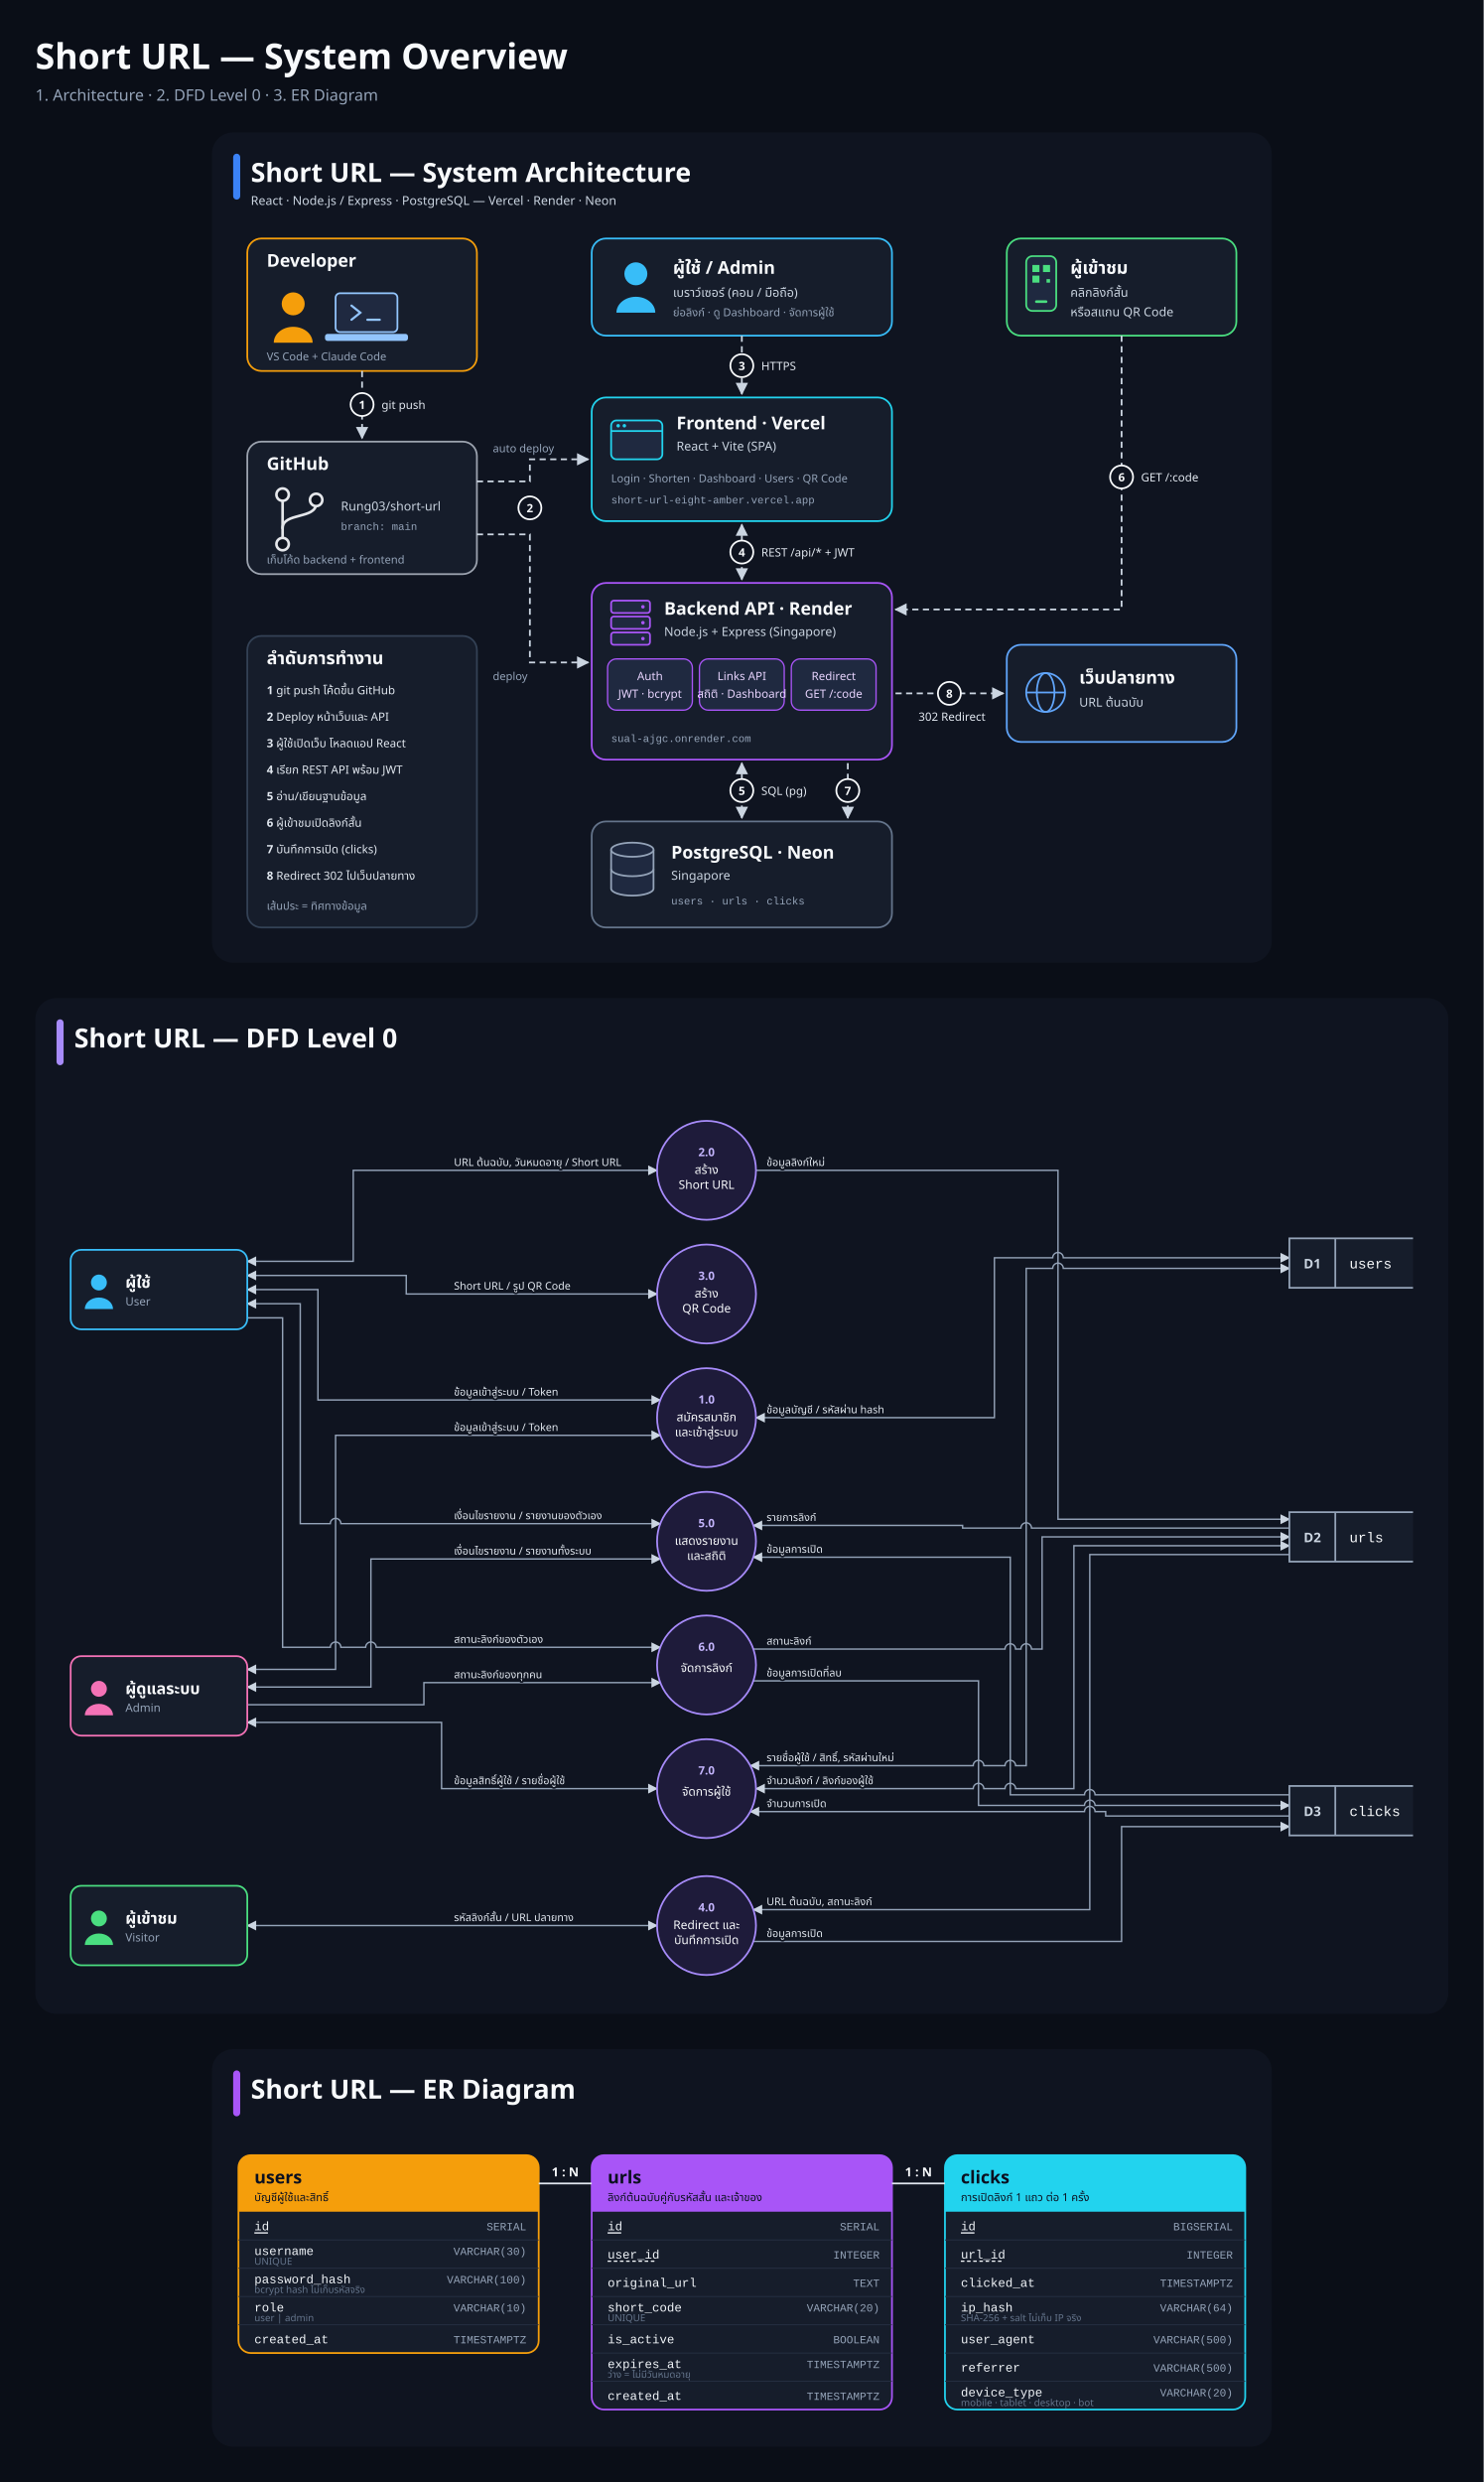
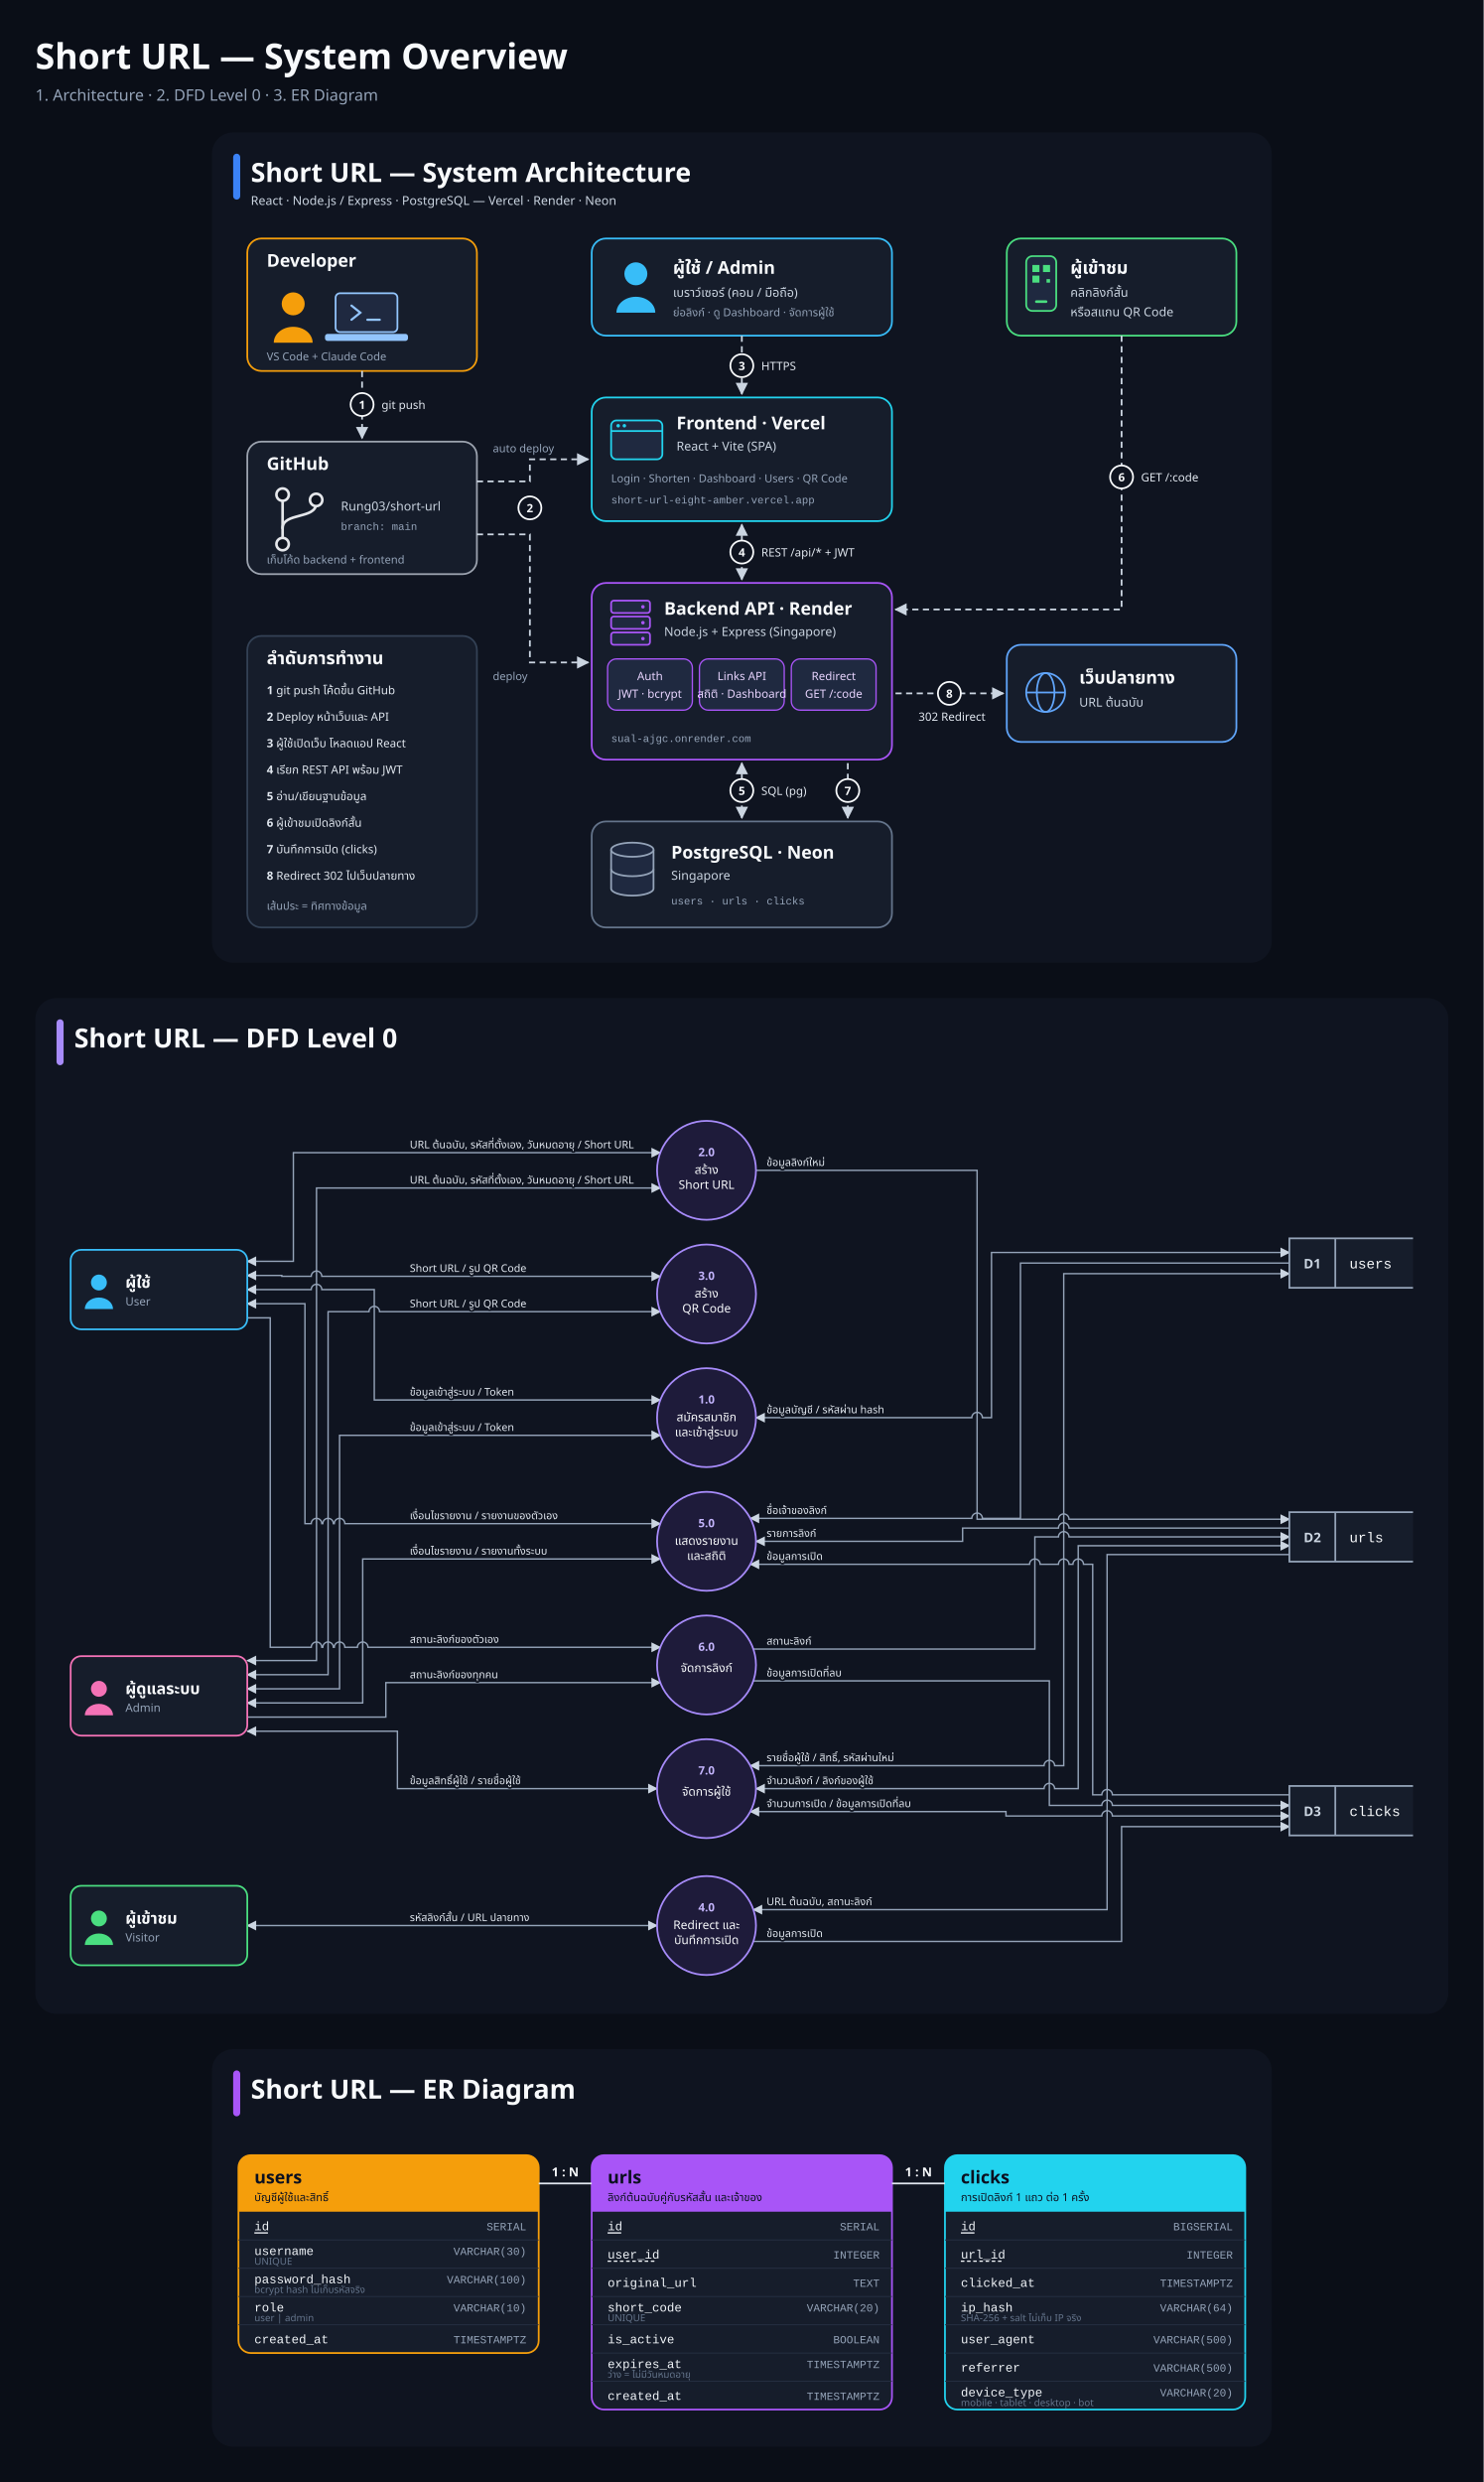
<svg xmlns="http://www.w3.org/2000/svg" viewBox="0 0 1680 2810" width="1680" height="2810" font-family="'Segoe UI', 'Noto Sans Thai', 'Leelawadee UI', Tahoma, sans-serif">
  <rect width="1680" height="2810" fill="#0a0e17" />
  <text x="40" y="78" fill="#f8fafc" font-size="40" font-weight="800">Short URL — System Overview</text>
  <text x="40" y="114" fill="#94a3b8" font-size="18">1. Architecture  ·  2. DFD Level 0  ·  3. ER Diagram</text>
  <svg x="240" y="150" width="1200" height="940" viewBox="0 0 1200 940">
    <defs>
      <marker id="arrow" viewBox="0 0 10 10" refX="9" refY="5" markerWidth="7" markerHeight="7" orient="auto-start-reverse">
        <path d="M0 0 L10 5 L0 10 z" fill="#cbd5e1" />
      </marker>
      <style>
      .panel { fill: #161d2b; stroke-width: 2; }
      .title { fill: #f8fafc; font-size: 20px; font-weight: 700; }
      .sub { fill: #cbd5e1; font-size: 14px; }
      .small { fill: #94a3b8; font-size: 12.5px; }
      .mono { fill: #94a3b8; font-size: 12px; font-family: Consolas, 'Courier New', monospace; }
      .flow { fill: none; stroke: #cbd5e1; stroke-width: 2; stroke-dasharray: 7 5; marker-end: url(#arrow); }
      .both { marker-start: url(#arrow); }
      .badge circle { fill: #0f1420; stroke: #f8fafc; stroke-width: 2; }
      .badge text { fill: #f8fafc; font-size: 13px; font-weight: 700; text-anchor: middle; }
      .flowlabel { fill: #e2e8f0; font-size: 13px; }
      .chip { fill: #1f2940; stroke: #a855f7; stroke-width: 1.5; }
      .chiptext { fill: #e9d5ff; font-size: 13px; text-anchor: middle; }
    </style>
    </defs>
    <rect width="1200" height="940" rx="24" fill="#0f1420" />
    <rect x="24" y="24" width="8" height="52" rx="4" fill="#3b82f6" />
    <text x="44" y="56" fill="#f8fafc" font-size="30" font-weight="800">Short URL — System Architecture</text>
    <text x="44" y="82" class="sub">React · Node.js / Express · PostgreSQL  —  Vercel · Render · Neon</text>
    <rect class="panel" x="40" y="120" width="260" height="150" rx="16" stroke="#f59e0b" />
    <text x="62" y="152" class="title">Developer</text>
    <circle cx="92" cy="194" r="13" fill="#f59e0b" />
    <path d="M70 238 a22 18 0 0 1 44 0 z" fill="#f59e0b" />
    <rect x="140" y="182" width="70" height="44" rx="5" fill="#1f2940" stroke="#93c5fd" stroke-width="2" />
    <path d="M158 196 l10 8 l-10 8 M176 212 h14" stroke="#93c5fd" stroke-width="2.5" fill="none" stroke-linecap="round" />
    <rect x="128" y="228" width="94" height="8" rx="3" fill="#93c5fd" />
    <text x="62" y="258" class="small">VS Code + Claude Code</text>
    <rect class="panel" x="40" y="350" width="260" height="150" rx="16" stroke="#9ca3af" />
    <text x="62" y="382" class="title">GitHub</text>
    <g stroke="#e5e7eb" stroke-width="3" fill="none" stroke-linecap="round">
      <line x1="80" y1="412" x2="80" y2="462" />
      <path d="M80 448 C80 430 118 438 118 420" />
    </g>
    <circle cx="80" cy="410" r="7" fill="#0f1420" stroke="#e5e7eb" stroke-width="3" />
    <circle cx="80" cy="466" r="7" fill="#0f1420" stroke="#e5e7eb" stroke-width="3" />
    <circle cx="118" cy="416" r="7" fill="#0f1420" stroke="#e5e7eb" stroke-width="3" />
    <text x="146" y="428" class="sub">Rung03/short-url</text>
    <text x="146" y="450" class="mono">branch: main</text>
    <text x="62" y="488" class="small">เก็บโค้ด backend + frontend</text>
    <rect class="panel" x="430" y="120" width="340" height="110" rx="16" stroke="#38bdf8" />
    <circle cx="480" cy="160" r="13" fill="#38bdf8" />
    <path d="M458 204 a22 18 0 0 1 44 0 z" fill="#38bdf8" />
    <text x="522" y="160" class="title">ผู้ใช้ / Admin</text>
    <text x="522" y="186" class="sub">เบราว์เซอร์ (คอม / มือถือ)</text>
    <text x="522" y="208" class="small">ย่อลิงก์ · ดู Dashboard · จัดการผู้ใช้</text>
    <rect class="panel" x="430" y="300" width="340" height="140" rx="16" stroke="#22d3ee" />
    <rect x="452" y="326" width="58" height="44" rx="6" fill="#1f2940" stroke="#22d3ee" stroke-width="2" />
    <line x1="452" y1="338" x2="510" y2="338" stroke="#22d3ee" stroke-width="2" />
    <circle cx="460" cy="332" r="2" fill="#22d3ee" />
    <circle cx="467" cy="332" r="2" fill="#22d3ee" />
    <text x="526" y="336" class="title">Frontend · Vercel</text>
    <text x="526" y="360" class="sub">React + Vite (SPA)</text>
    <text x="452" y="396" class="small">Login · Shorten · Dashboard · Users · QR Code</text>
    <text x="452" y="420" class="mono">short-url-eight-amber.vercel.app</text>
    <rect class="panel" x="430" y="510" width="340" height="200" rx="16" stroke="#a855f7" />
    <g fill="#1f2940" stroke="#a855f7" stroke-width="2">
      <rect x="452" y="530" width="44" height="14" rx="3" />
      <rect x="452" y="548" width="44" height="14" rx="3" />
      <rect x="452" y="566" width="44" height="14" rx="3" />
    </g>
    <circle cx="488" cy="537" r="2" fill="#a855f7" />
    <circle cx="488" cy="555" r="2" fill="#a855f7" />
    <circle cx="488" cy="573" r="2" fill="#a855f7" />
    <text x="512" y="546" class="title">Backend API · Render</text>
    <text x="512" y="570" class="sub">Node.js + Express (Singapore)</text>
    <rect class="chip" x="448" y="596" width="96" height="58" rx="10" />
    <text class="chiptext" x="496" y="620">Auth</text>
    <text class="chiptext" x="496" y="640" font-size="11.5">JWT · bcrypt</text>
    <rect class="chip" x="552" y="596" width="96" height="58" rx="10" />
    <text class="chiptext" x="600" y="620">Links API</text>
    <text class="chiptext" x="600" y="640" font-size="11.5">สถิติ · Dashboard</text>
    <rect class="chip" x="656" y="596" width="96" height="58" rx="10" />
    <text class="chiptext" x="704" y="620">Redirect</text>
    <text class="chiptext" x="704" y="640" font-size="11.5">GET /:code</text>
    <text x="452" y="690" class="mono">sual-ajgc.onrender.com</text>
    <rect class="panel" x="430" y="780" width="340" height="120" rx="16" stroke="#64748b" />
    <path d="M452 812 v44 a24 8 0 0 0 48 0 v-44" fill="#1f2940" stroke="#94a3b8" stroke-width="2" />
    <ellipse cx="476" cy="812" rx="24" ry="8" fill="#1f2940" stroke="#94a3b8" stroke-width="2" />
    <path d="M452 834 a24 8 0 0 0 48 0" fill="none" stroke="#94a3b8" stroke-width="2" />
    <text x="520" y="822" class="title">PostgreSQL · Neon</text>
    <text x="520" y="846" class="sub">Singapore</text>
    <text x="520" y="874" class="mono">users · urls · clicks</text>
    <rect class="panel" x="900" y="120" width="260" height="110" rx="16" stroke="#4ade80" />
    <rect x="922" y="140" width="34" height="62" rx="7" fill="#1f2940" stroke="#4ade80" stroke-width="2" />
    <g fill="#4ade80">
      <rect x="929" y="150" width="8" height="8" />
      <rect x="941" y="150" width="8" height="8" />
      <rect x="929" y="162" width="8" height="8" />
      <rect x="945" y="166" width="4" height="4" />
    </g>
    <rect x="932" y="190" width="14" height="3" rx="1.5" fill="#4ade80" />
    <text x="972" y="160" class="title">ผู้เข้าชม</text>
    <text x="972" y="186" class="sub">คลิกลิงก์สั้น</text>
    <text x="972" y="208" class="sub">หรือสแกน QR Code</text>
    <rect class="panel" x="900" y="580" width="260" height="110" rx="16" stroke="#60a5fa" />
    <g fill="none" stroke="#60a5fa" stroke-width="2">
      <circle cx="944" cy="634" r="22" />
      <ellipse cx="944" cy="634" rx="10" ry="22" />
      <line x1="922" y1="634" x2="966" y2="634" />
    </g>
    <text x="982" y="624" class="title">เว็บปลายทาง</text>
    <text x="982" y="650" class="sub">URL ต้นฉบับ</text>
    <rect class="panel" x="40" y="570" width="260" height="330" rx="16" stroke="#334155" />
    <text x="62" y="602" class="title">ลำดับการทำงาน</text>
    <g class="flowlabel">
      <text x="62" y="636">
        <tspan font-weight="700">1</tspan>  git push โค้ดขึ้น GitHub</text>
      <text x="62" y="666">
        <tspan font-weight="700">2</tspan>  Deploy หน้าเว็บและ API</text>
      <text x="62" y="696">
        <tspan font-weight="700">3</tspan>  ผู้ใช้เปิดเว็บ โหลดแอป React</text>
      <text x="62" y="726">
        <tspan font-weight="700">4</tspan>  เรียก REST API พร้อม JWT</text>
      <text x="62" y="756">
        <tspan font-weight="700">5</tspan>  อ่าน/เขียนฐานข้อมูล</text>
      <text x="62" y="786">
        <tspan font-weight="700">6</tspan>  ผู้เข้าชมเปิดลิงก์สั้น</text>
      <text x="62" y="816">
        <tspan font-weight="700">7</tspan>  บันทึกการเปิด (clicks)</text>
      <text x="62" y="846">
        <tspan font-weight="700">8</tspan>  Redirect 302 ไปเว็บปลายทาง</text>
    </g>
    <text x="62" y="880" class="small">เส้นประ = ทิศทางข้อมูล</text>
    <path class="flow" d="M170 270 V346" />
    <g class="badge">
      <circle cx="170" cy="308" r="13" />
      <text x="170" y="313">1</text>
    </g>
    <text x="192" y="313" class="flowlabel">git push</text>
    <path class="flow" d="M300 395 H360 V370 H426" />
    <path class="flow" d="M300 455 H360 V600 H426" />
    <g class="badge">
      <circle cx="360" cy="425" r="13" />
      <text x="360" y="430">2</text>
    </g>
    <text x="318" y="362" class="small">auto deploy</text>
    <text x="318" y="620" class="small">deploy</text>
    <path class="flow" d="M600 230 V296" />
    <g class="badge">
      <circle cx="600" cy="264" r="13" />
      <text x="600" y="269">3</text>
    </g>
    <text x="622" y="269" class="flowlabel">HTTPS</text>
    <path class="flow both" d="M600 444 V506" />
    <g class="badge">
      <circle cx="600" cy="475" r="13" />
      <text x="600" y="480">4</text>
    </g>
    <text x="622" y="480" class="flowlabel">REST /api/* + JWT</text>
    <path class="flow both" d="M600 714 V776" />
    <g class="badge">
      <circle cx="600" cy="745" r="13" />
      <text x="600" y="750">5</text>
    </g>
    <text x="622" y="750" class="flowlabel">SQL (pg)</text>
    <path class="flow" d="M1030 230 V540 H774" />
    <g class="badge">
      <circle cx="1030" cy="390" r="13" />
      <text x="1030" y="395">6</text>
    </g>
    <text x="1052" y="395" class="flowlabel">GET /:code</text>
    <path class="flow" d="M720 714 V776" />
    <g class="badge">
      <circle cx="720" cy="745" r="13" />
      <text x="720" y="750">7</text>
    </g>
    <path class="flow" d="M774 635 H896" />
    <g class="badge">
      <circle cx="835" cy="635" r="13" />
      <text x="835" y="640">8</text>
    </g>
    <text x="800" y="666" class="flowlabel">302 Redirect</text>
  </svg>
  <svg x="40" y="1130" width="1600" height="1150" viewBox="0 0 1600 1150">
    <defs>
      <marker id="dfdArrow" viewBox="0 0 10 10" refX="9" refY="5" markerWidth="7" markerHeight="7" orient="auto-start-reverse">
        <path d="M0 0 L10 5 L0 10 z" fill="#cbd5e1" />
      </marker>
      <style>
      .ext { fill: #161d2b; stroke-width: 2; }
      .et { fill: #f8fafc; font-size: 18px; font-weight: 700; }
      .es { fill: #94a3b8; font-size: 13px; }
      .proc { fill: #1e1b3a; stroke: #a78bfa; stroke-width: 2; }
      .pn { fill: #c4b5fd; font-size: 13px; font-weight: 700; text-anchor: middle; }
      .pt { fill: #f8fafc; font-size: 13.5px; text-anchor: middle; }
      .st { fill: none; stroke: #94a3b8; stroke-width: 2; }
      .sid { fill: #cbd5e1; font-size: 15px; font-weight: 700; text-anchor: middle; }
      .sn { fill: #f8fafc; font-size: 16px; font-family: Consolas, 'Courier New', monospace; }
      .f { fill: none; stroke: #94a3b8; stroke-width: 1.6; stroke-linejoin: miter; marker-end: url(#dfdArrow); }
      .fb { marker-start: url(#dfdArrow); }
      .fl { fill: #e2e8f0; font-size: 12px; text-anchor: start; paint-order: stroke; stroke: #0f1420; stroke-width: 4px; stroke-linejoin: round; }
    </style>
    </defs>
    <rect width="1600" height="1150" rx="24" fill="#0f1420" />
    <rect x="24" y="24" width="8" height="52" rx="4" fill="#a78bfa" />
    <text x="44" y="56" fill="#f8fafc" font-size="30" font-weight="800">Short URL — DFD Level 0</text>
-     <path class="f fb" d="M240.0 298 H360.0 V195 H704.0" />
-     <path class="f fb" d="M240.0 314 H420.0 V335 H704.0" />
-     <path class="f fb" d="M240.0 330 H320.0 V455 H707.7" />
-     <path class="f fb" d="M240.0 346 H300.0 V595 H334.0 A6 6 0 0 1 346.0 595 H707.7" />
-     <path class="f" d="M240.0 362 H280.0 V735 H334.0 A6 6 0 0 1 346.0 735 H374.0 A6 6 0 0 1 386.0 735 H707.7" />
-     <path class="f fb" d="M240.0 760 H340.0 V495 H707.7" />
-     <path class="f fb" d="M240.0 780 H380.0 V635 H707.7" />
-     <path class="f" d="M240.0 800 H440.0 V775 H707.7" />
-     <path class="f fb" d="M240.0 820 H460.0 V895 H704.0" />
-     <path class="f fb" d="M240.0 1050 H400.0 H704.0" />
-     <path class="f" d="M816.0 195 H1158.0 V590 H1420.0" />
-     <path class="f" d="M1420.0 600 H1128.0 A6 6 0 0 0 1116.0 600 H1050.0 V597 H813.0" />
-     <path class="f" d="M813.0 737 H1098.0 A6 6 0 0 1 1110.0 737 H1116.0 A6 6 0 0 1 1128.0 737 H1140.0 V610 H1420.0" />
-     <path class="f fb" d="M816.0 895 H1062.0 A6 6 0 0 1 1074.0 895 H1098.0 A6 6 0 0 1 1110.0 895 H1176.0 V620 H1420.0" />
-     <path class="f" d="M1420.0 630 H1194.0 V1032 H813.0" />
-     <path class="f fb" d="M816.0 475 H1086.0 V294 H1152.0 A6 6 0 0 1 1164.0 294 H1420.0" />
-     <path class="f fb" d="M809.6 869 H1062.0 A6 6 0 0 1 1074.0 869 H1098.0 A6 6 0 0 1 1110.0 869 H1122.0 V306 H1152.0 A6 6 0 0 1 1164.0 306 H1420.0" />
-     <path class="f" d="M1420.0 902 H1200.0 A6 6 0 0 0 1188.0 902 H1104.0 V633 H813.0" />
-     <path class="f" d="M813.0 773 H1068.0 V914 H1188.0 A6 6 0 0 1 1200.0 914 H1420.0" />
-     <path class="f" d="M1420.0 926 H1212.0 V921 H1200.0 A6 6 0 0 0 1188.0 921 H809.6" />
+     <path class="f fb" d="M240.0 298 H292.2 V175 H707.7" />
+     <path class="f fb" d="M240.0 314 H279.1 V315 H312.4 A6 6 0 0 1 324.4 315 H707.7" />
+     <path class="f fb" d="M240.0 330 H312.4 A6 6 0 0 1 324.4 330 H383.8 V455 H707.7" />
+     <path class="f fb" d="M240.0 346 H305.3 V595 H312.4 A6 6 0 0 1 324.4 595 H325.5 A6 6 0 0 1 337.5 595 H338.5 A6 6 0 0 1 350.5 595 H707.7" />
+     <path class="f" d="M240.0 362 H266.0 V735 H312.4 A6 6 0 0 1 324.4 735 H325.5 A6 6 0 0 1 337.5 735 H338.5 A6 6 0 0 1 350.5 735 H364.7 A6 6 0 0 1 376.7 735 H707.7" />
+     <path class="f fb" d="M240.0 750 H318.4 V215 H707.7" />
+     <path class="f fb" d="M240.0 766 H331.5 V355 H377.8 A6 6 0 0 1 389.8 355 H707.7" />
+     <path class="f fb" d="M240.0 782 H344.5 V495 H707.7" />
+     <path class="f fb" d="M240.0 798 H370.7 V635 H707.7" />
+     <path class="f" d="M240.0 814 H396.9 V775 H707.7" />
+     <path class="f fb" d="M240.0 830 H410.0 V895 H704.0" />
+     <path class="f fb" d="M240.0 1050 H357.6 H704.0" />
+     <path class="f" d="M816.0 195 H1066.4 V590 H1158.5 A6 6 0 0 1 1170.5 590 H1420.0" />
+     <path class="f" d="M1420.0 600 H1170.5 A6 6 0 0 0 1158.5 600 H1050.0 V615 H816.0" />
+     <path class="f" d="M813.0 737 H1131.8 V610 H1158.5 A6 6 0 0 1 1170.5 610 H1420.0" />
+     <path class="f fb" d="M816.0 895 H1142.2 A6 6 0 0 1 1154.2 895 H1180.9 V620 H1420.0" />
+     <path class="f" d="M1420.0 630 H1213.6 V1032 H813.0" />
+     <path class="f fb" d="M816.0 475 H1060.4 A6 6 0 0 1 1072.4 475 H1082.7 V288 H1420.0" />
+     <path class="f" d="M1420.0 300 H1115.5 V589 H1072.4 A6 6 0 0 0 1060.4 589 H809.6" />
+     <path class="f fb" d="M809.6 869 H1142.2 A6 6 0 0 1 1154.2 869 H1164.5 V312 H1420.0" />
+     <path class="f" d="M1420.0 902 H1219.6 A6 6 0 0 0 1207.6 902 H1197.3 V641 H1186.9 A6 6 0 0 0 1174.9 641 H1170.5 A6 6 0 0 0 1158.5 641 H1137.8 A6 6 0 0 0 1125.8 641 H809.6" />
+     <path class="f" d="M813.0 773 H1148.2 V914 H1207.6 A6 6 0 0 1 1219.6 914 H1420.0" />
+     <path class="f fb" d="M809.6 921 H1099.1 V926 H1207.6 A6 6 0 0 1 1219.6 926 H1420.0" />
    <path class="f" d="M813.0 1068 H1230.0 V938 H1420.0" />
-     <text class="fl" x="474" y="190.0">URL ต้นฉบับ, วันหมดอายุ / Short URL</text>
-     <text class="fl" x="474" y="330.0">Short URL / รูป QR Code</text>
-     <text class="fl" x="474" y="450.0">ข้อมูลเข้าสู่ระบบ / Token</text>
-     <text class="fl" x="474" y="590.0">เงื่อนไขรายงาน / รายงานของตัวเอง</text>
-     <text class="fl" x="474" y="730.0">สถานะลิงก์ของตัวเอง</text>
-     <text class="fl" x="474" y="490.0">ข้อมูลเข้าสู่ระบบ / Token</text>
-     <text class="fl" x="474" y="630.0">เงื่อนไขรายงาน / รายงานทั้งระบบ</text>
-     <text class="fl" x="474" y="770.0">สถานะลิงก์ของทุกคน</text>
-     <text class="fl" x="474" y="890.0">ข้อมูลสิทธิ์ผู้ใช้ / รายชื่อผู้ใช้</text>
-     <text class="fl" x="474" y="1045.0">รหัสลิงก์สั้น / URL ปลายทาง</text>
+     <text class="fl" x="424" y="170.0">URL ต้นฉบับ, รหัสที่ตั้งเอง, วันหมดอายุ / Short URL</text>
+     <text class="fl" x="424" y="310.0">Short URL / รูป QR Code</text>
+     <text class="fl" x="424" y="450.0">ข้อมูลเข้าสู่ระบบ / Token</text>
+     <text class="fl" x="424" y="590.0">เงื่อนไขรายงาน / รายงานของตัวเอง</text>
+     <text class="fl" x="424" y="730.0">สถานะลิงก์ของตัวเอง</text>
+     <text class="fl" x="424" y="210.0">URL ต้นฉบับ, รหัสที่ตั้งเอง, วันหมดอายุ / Short URL</text>
+     <text class="fl" x="424" y="350.0">Short URL / รูป QR Code</text>
+     <text class="fl" x="424" y="490.0">ข้อมูลเข้าสู่ระบบ / Token</text>
+     <text class="fl" x="424" y="630.0">เงื่อนไขรายงาน / รายงานทั้งระบบ</text>
+     <text class="fl" x="424" y="770.0">สถานะลิงก์ของทุกคน</text>
+     <text class="fl" x="424" y="890.0">ข้อมูลสิทธิ์ผู้ใช้ / รายชื่อผู้ใช้</text>
+     <text class="fl" x="424" y="1045.0">รหัสลิงก์สั้น / URL ปลายทาง</text>
    <text class="fl" x="828" y="190.0">ข้อมูลลิงก์ใหม่</text>
-     <text class="fl" x="828" y="592.0">รายการลิงก์</text>
+     <text class="fl" x="828" y="610.0">รายการลิงก์</text>
    <text class="fl" x="828" y="732.0">สถานะลิงก์</text>
    <text class="fl" x="828" y="890.0">จำนวนลิงก์ / ลิงก์ของผู้ใช้</text>
    <text class="fl" x="828" y="1027.0">URL ต้นฉบับ, สถานะลิงก์</text>
    <text class="fl" x="828" y="470.0">ข้อมูลบัญชี / รหัสผ่าน hash</text>
+     <text class="fl" x="828" y="584.0">ชื่อเจ้าของลิงก์</text>
    <text class="fl" x="828" y="864.0">รายชื่อผู้ใช้ / สิทธิ์, รหัสผ่านใหม่</text>
-     <text class="fl" x="828" y="628.0">ข้อมูลการเปิด</text>
+     <text class="fl" x="828" y="636.0">ข้อมูลการเปิด</text>
    <text class="fl" x="828" y="768.0">ข้อมูลการเปิดที่ลบ</text>
-     <text class="fl" x="828" y="916.0">จำนวนการเปิด</text>
+     <text class="fl" x="828" y="916.0">จำนวนการเปิด / ข้อมูลการเปิดที่ลบ</text>
    <text class="fl" x="828" y="1063.0">ข้อมูลการเปิด</text>
    <rect class="ext" x="40" y="285" width="200" height="90" rx="12" stroke="#38bdf8" />
    <circle cx="72" cy="322" r="9" fill="#38bdf8" />
    <path d="M56 352 a16 13 0 0 1 32 0 z" fill="#38bdf8" />
    <text class="et" x="102" y="328">ผู้ใช้</text>
    <text class="es" x="102" y="348">User</text>
    <rect class="ext" x="40" y="745" width="200" height="90" rx="12" stroke="#f472b6" />
    <circle cx="72" cy="782" r="9" fill="#f472b6" />
    <path d="M56 812 a16 13 0 0 1 32 0 z" fill="#f472b6" />
    <text class="et" x="102" y="788">ผู้ดูแลระบบ</text>
    <text class="es" x="102" y="808">Admin</text>
    <rect class="ext" x="40" y="1005" width="200" height="90" rx="12" stroke="#4ade80" />
    <circle cx="72" cy="1042" r="9" fill="#4ade80" />
    <path d="M56 1072 a16 13 0 0 1 32 0 z" fill="#4ade80" />
    <text class="et" x="102" y="1048">ผู้เข้าชม</text>
    <text class="es" x="102" y="1068">Visitor</text>
    <circle class="proc" cx="760" cy="195" r="56" />
    <text class="pn" x="760" y="179">2.0</text>
    <text class="pt" x="760" y="199">สร้าง</text>
    <text class="pt" x="760" y="216">Short URL</text>
    <circle class="proc" cx="760" cy="335" r="56" />
    <text class="pn" x="760" y="319">3.0</text>
    <text class="pt" x="760" y="339">สร้าง</text>
    <text class="pt" x="760" y="356">QR Code</text>
    <circle class="proc" cx="760" cy="475" r="56" />
    <text class="pn" x="760" y="459">1.0</text>
    <text class="pt" x="760" y="479">สมัครสมาชิก</text>
    <text class="pt" x="760" y="496">และเข้าสู่ระบบ</text>
    <circle class="proc" cx="760" cy="615" r="56" />
    <text class="pn" x="760" y="599">5.0</text>
    <text class="pt" x="760" y="619">แสดงรายงาน</text>
    <text class="pt" x="760" y="636">และสถิติ</text>
    <circle class="proc" cx="760" cy="755" r="56" />
    <text class="pn" x="760" y="739">6.0</text>
    <text class="pt" x="760" y="763">จัดการลิงก์</text>
    <circle class="proc" cx="760" cy="895" r="56" />
    <text class="pn" x="760" y="879">7.0</text>
    <text class="pt" x="760" y="903">จัดการผู้ใช้</text>
    <circle class="proc" cx="760" cy="1050" r="56" />
    <text class="pn" x="760" y="1034">4.0</text>
    <text class="pt" x="760" y="1054">Redirect และ</text>
    <text class="pt" x="760" y="1071">บันทึกการเปิด</text>
    <rect x="1420" y="582" width="140" height="56" fill="#161d2b" />
    <path class="st" d="M1560 582 H1420 V638 H1560" />
    <line class="st" x1="1472" y1="582" x2="1472" y2="638" />
    <text class="sid" x="1446" y="616">D2</text>
    <text class="sn" x="1488" y="616">urls</text>
    <rect x="1420" y="272" width="140" height="56" fill="#161d2b" />
    <path class="st" d="M1560 272 H1420 V328 H1560" />
    <line class="st" x1="1472" y1="272" x2="1472" y2="328" />
    <text class="sid" x="1446" y="306">D1</text>
    <text class="sn" x="1488" y="306">users</text>
    <rect x="1420" y="892" width="140" height="56" fill="#161d2b" />
    <path class="st" d="M1560 892 H1420 V948 H1560" />
    <line class="st" x1="1472" y1="892" x2="1472" y2="948" />
    <text class="sid" x="1446" y="926">D3</text>
    <text class="sn" x="1488" y="926">clicks</text>
  </svg>
  <svg x="240" y="2320" width="1200" height="450" viewBox="0 0 1200 450">
    <defs>
      <style>
      .card { fill: #161d2b; stroke-width: 2; }
      .tname { fill: #0b1020; font-size: 20px; font-weight: 800; }
      .tdesc { fill: #0b1020; font-size: 12.5px; }
      .col { fill: #f1f5f9; font-size: 14px; font-family: Consolas, 'Courier New', monospace; }
      .type { fill: #94a3b8; font-size: 12.5px; font-family: Consolas, 'Courier New', monospace; text-anchor: end; }
      .note { fill: #64748b; font-size: 11px; }
      .row { stroke: #263043; stroke-width: 1; }
      .pk { stroke: #f1f5f9; stroke-width: 1.5; }
      .fk { stroke: #f1f5f9; stroke-width: 1.5; stroke-dasharray: 4 3; }
      .rel { fill: none; stroke: #e2e8f0; stroke-width: 2; }
      .rellabel { fill: #f8fafc; font-size: 14px; font-weight: 700; text-anchor: middle; }
    </style>
    </defs>
    <rect width="1200" height="450" rx="24" fill="#0f1420" />
    <rect x="24" y="24" width="8" height="52" rx="4" fill="#a855f7" />
    <text x="44" y="56" fill="#f8fafc" font-size="30" font-weight="800">Short URL — ER Diagram</text>
    <rect class="card" x="30" y="120" width="340" height="224" rx="14" stroke="#f59e0b" />
    <path d="M30 134 a14 14 0 0 1 14 -14 h312 a14 14 0 0 1 14 14 v50 h-340 z" fill="#f59e0b" />
    <text class="tname" x="48" y="152">users</text>
    <text class="tdesc" x="48" y="172">บัญชีผู้ใช้และสิทธิ์</text>
    <text class="col" x="48" y="205">id</text>
    <text class="type" x="356" y="205">SERIAL</text>
    <line class="pk" x1="48" y1="208" x2="63.4" y2="208" />
    <line class="row" x1="30" y1="216" x2="370" y2="216" />
    <text class="col" x="48" y="233">username</text>
    <text class="type" x="356" y="233">VARCHAR(30)</text>
    <text class="note" x="48" y="244">UNIQUE</text>
    <line class="row" x1="30" y1="248" x2="370" y2="248" />
    <text class="col" x="48" y="265">password_hash</text>
    <text class="type" x="356" y="265">VARCHAR(100)</text>
    <text class="note" x="48" y="276">bcrypt hash ไม่เก็บรหัสจริง</text>
    <line class="row" x1="30" y1="280" x2="370" y2="280" />
    <text class="col" x="48" y="297">role</text>
    <text class="type" x="356" y="297">VARCHAR(10)</text>
    <text class="note" x="48" y="308">user | admin</text>
    <line class="row" x1="30" y1="312" x2="370" y2="312" />
    <text class="col" x="48" y="333">created_at</text>
    <text class="type" x="356" y="333">TIMESTAMPTZ</text>
    <rect class="card" x="430" y="120" width="340" height="288" rx="14" stroke="#a855f7" />
    <path d="M430 134 a14 14 0 0 1 14 -14 h312 a14 14 0 0 1 14 14 v50 h-340 z" fill="#a855f7" />
    <text class="tname" x="448" y="152">urls</text>
    <text class="tdesc" x="448" y="172">ลิงก์ต้นฉบับคู่กับรหัสสั้น และเจ้าของ</text>
    <text class="col" x="448" y="205">id</text>
    <text class="type" x="756" y="205">SERIAL</text>
    <line class="pk" x1="448" y1="208" x2="463.4" y2="208" />
    <line class="row" x1="430" y1="216" x2="770" y2="216" />
    <text class="col" x="448" y="237">user_id</text>
    <text class="type" x="756" y="237">INTEGER</text>
    <line class="fk" x1="448" y1="240" x2="501.9" y2="240" />
    <line class="row" x1="430" y1="248" x2="770" y2="248" />
    <text class="col" x="448" y="269">original_url</text>
    <text class="type" x="756" y="269">TEXT</text>
    <line class="row" x1="430" y1="280" x2="770" y2="280" />
    <text class="col" x="448" y="297">short_code</text>
    <text class="type" x="756" y="297">VARCHAR(20)</text>
    <text class="note" x="448" y="308">UNIQUE</text>
    <line class="row" x1="430" y1="312" x2="770" y2="312" />
    <text class="col" x="448" y="333">is_active</text>
    <text class="type" x="756" y="333">BOOLEAN</text>
    <line class="row" x1="430" y1="344" x2="770" y2="344" />
    <text class="col" x="448" y="361">expires_at</text>
    <text class="type" x="756" y="361">TIMESTAMPTZ</text>
    <text class="note" x="448" y="372">ว่าง = ไม่มีวันหมดอายุ</text>
    <line class="row" x1="430" y1="376" x2="770" y2="376" />
    <text class="col" x="448" y="397">created_at</text>
    <text class="type" x="756" y="397">TIMESTAMPTZ</text>
    <rect class="card" x="830" y="120" width="340" height="288" rx="14" stroke="#22d3ee" />
    <path d="M830 134 a14 14 0 0 1 14 -14 h312 a14 14 0 0 1 14 14 v50 h-340 z" fill="#22d3ee" />
    <text class="tname" x="848" y="152">clicks</text>
    <text class="tdesc" x="848" y="172">การเปิดลิงก์ 1 แถว ต่อ 1 ครั้ง</text>
    <text class="col" x="848" y="205">id</text>
    <text class="type" x="1156" y="205">BIGSERIAL</text>
    <line class="pk" x1="848" y1="208" x2="863.4" y2="208" />
    <line class="row" x1="830" y1="216" x2="1170" y2="216" />
    <text class="col" x="848" y="237">url_id</text>
    <text class="type" x="1156" y="237">INTEGER</text>
    <line class="fk" x1="848" y1="240" x2="894.2" y2="240" />
    <line class="row" x1="830" y1="248" x2="1170" y2="248" />
    <text class="col" x="848" y="269">clicked_at</text>
    <text class="type" x="1156" y="269">TIMESTAMPTZ</text>
    <line class="row" x1="830" y1="280" x2="1170" y2="280" />
    <text class="col" x="848" y="297">ip_hash</text>
    <text class="type" x="1156" y="297">VARCHAR(64)</text>
    <text class="note" x="848" y="308">SHA-256 + salt ไม่เก็บ IP จริง</text>
    <line class="row" x1="830" y1="312" x2="1170" y2="312" />
    <text class="col" x="848" y="333">user_agent</text>
    <text class="type" x="1156" y="333">VARCHAR(500)</text>
    <line class="row" x1="830" y1="344" x2="1170" y2="344" />
    <text class="col" x="848" y="365">referrer</text>
    <text class="type" x="1156" y="365">VARCHAR(500)</text>
    <line class="row" x1="830" y1="376" x2="1170" y2="376" />
    <text class="col" x="848" y="393">device_type</text>
    <text class="type" x="1156" y="393">VARCHAR(20)</text>
    <text class="note" x="848" y="404">mobile · tablet · desktop · bot</text>
    <line class="rel" x1="370" y1="152" x2="430" y2="152" />
    <text class="rellabel" x="400" y="144">1 : N</text>
    <line class="rel" x1="770" y1="152" x2="830" y2="152" />
    <text class="rellabel" x="800" y="144">1 : N</text>
  </svg>
</svg>
